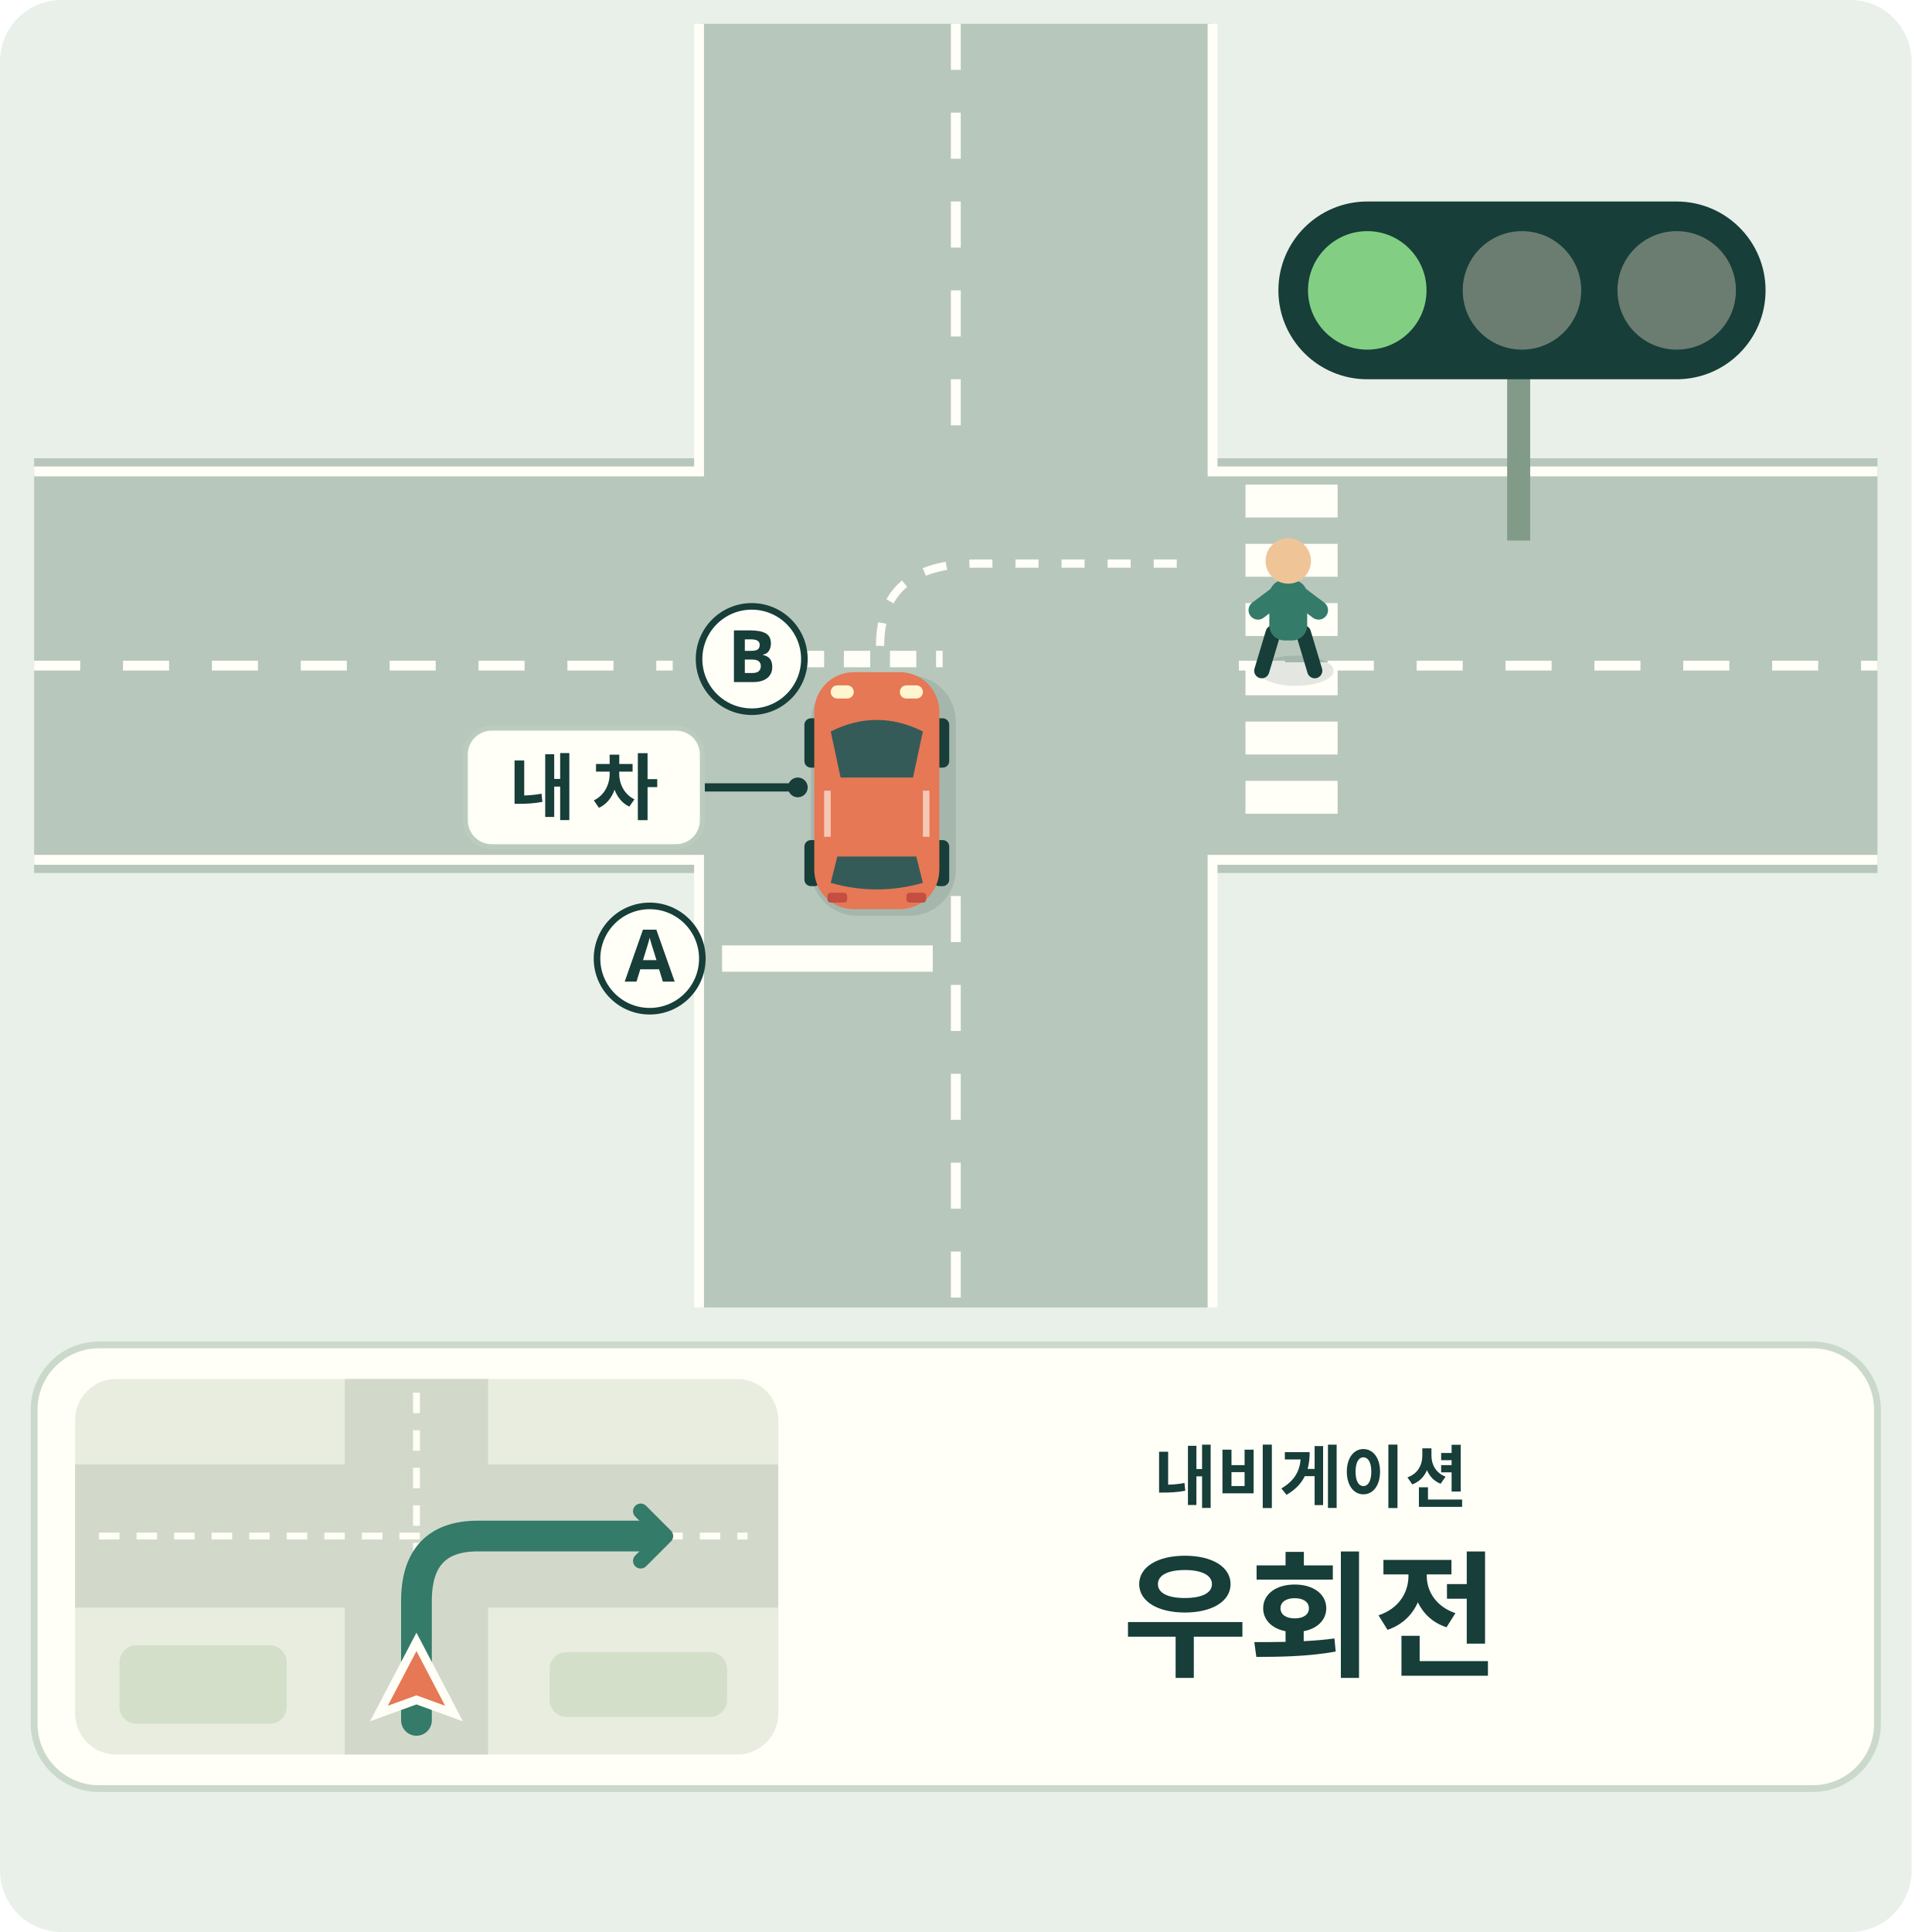
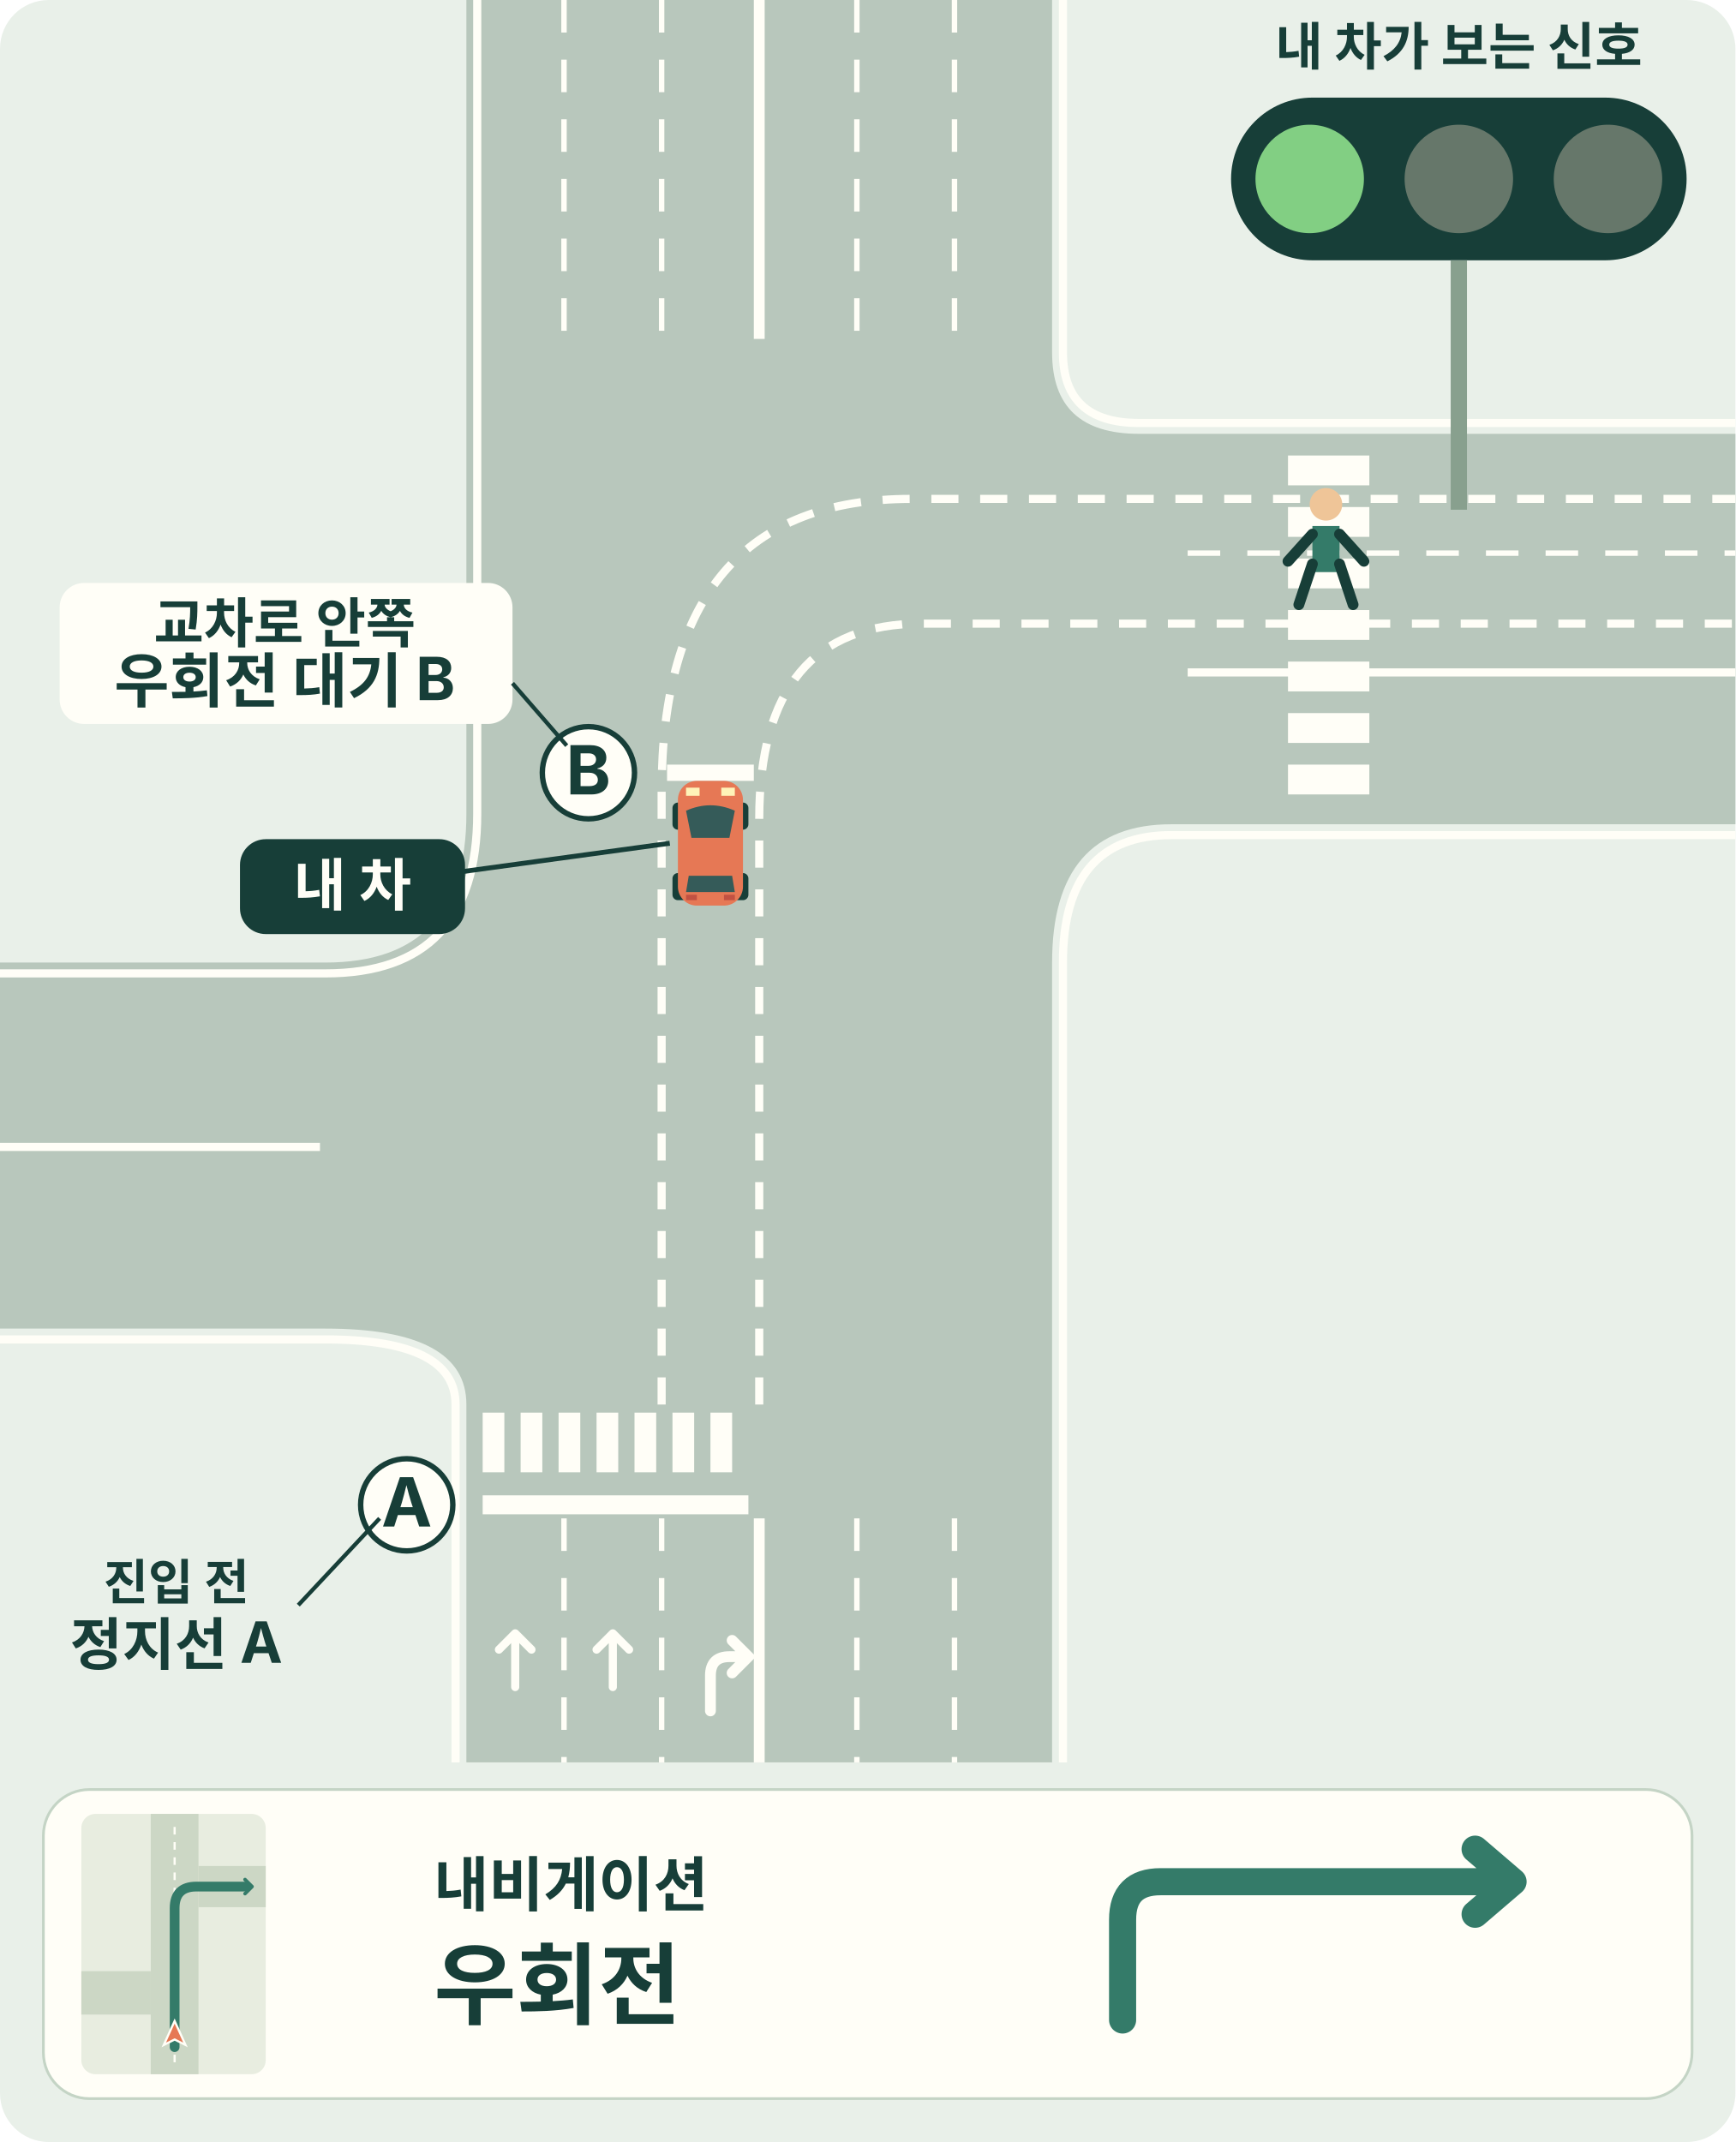
- <svg xmlns="http://www.w3.org/2000/svg" data-question-id="turn-10" viewBox="0 0 560 566" role="img" aria-label="맞은편 차는 없어요. 우회전을 마쳐도 될까요?. 초록 원형 신호. 내비 경로: 우회전" class="scene-art">
-   <rect width="560" height="566" rx="18" fill="#e9f0e9" />
-   <svg width="540" height="390" viewBox="0 0 560 390" x="10" y="0" overflow="hidden">
-     <rect y="132" width="560" height="126" fill="#b8c7bc" />
-     <rect x="202" width="156" height="390" fill="#b8c7bc" />
-     <path d="M0 136h202V0M358 0v136h202M0 254h202v136M358 390V254h202" stroke="#fffef7" stroke-width="3" fill="none" />
-     <path d="M280 0v126M280 265v125M0 195h194M366 195h194" stroke="#fffef7" stroke-width="3" stroke-dasharray="14 13" />
-     <path data-marking="stop-line" data-line-id="A" d="M209 284h64" stroke="#fffef7" stroke-width="8" />
-     <circle cx="187" cy="284" r="16" fill="#fffef7" stroke="#173e38" stroke-width="2" />
-     <text x="187" y="291" font-size="22" fill="#173e38" font-family="Pretendard, 'Noto Sans KR', sans-serif" font-weight="700" text-anchor="middle">A</text>
-     <path data-marking="waiting-guide" data-line-id="B" d="M232 193h44" stroke="#fffef7" stroke-width="5" stroke-dasharray="8 6" />
-     <path d="M257 189q0 -25 29 -25h65" stroke="#fffef7" stroke-width="2.5" stroke-dasharray="7 7" fill="none" />
-     <circle cx="218" cy="193" r="16" fill="#fffef7" stroke="#173e38" stroke-width="2" />
-     <text x="218" y="200" font-size="22" fill="#173e38" font-family="Pretendard, 'Noto Sans KR', sans-serif" font-weight="700" text-anchor="middle">B</text>
-     <g data-vehicle-role="own" data-car-x="256" data-car-y="232" data-car-role="내 차" data-car-side="left" data-car-dy="0" transform="translate(256 232) rotate(0) scale(1)">
-       <rect x="-20" y="-34" width="44" height="73" rx="14" fill="#173e38" opacity=".12" />
-       <rect x="-22" y="-21" width="5" height="15" rx="2" fill="#173e38" />
-       <rect x="17" y="-21" width="5" height="15" rx="2" fill="#173e38" />
-       <rect x="-22" y="16" width="5" height="14" rx="2" fill="#173e38" />
-       <rect x="17" y="16" width="5" height="14" rx="2" fill="#173e38" />
-       <rect x="-19" y="-35" width="38" height="72" rx="12" fill="#e67855" />
-       <path d="M-14 -17q14 -7 28 0l-3 14h-22Z" fill="#355b59" />
-       <path d="M-12 21h24l2 8q-14 4 -28 0Z" fill="#355b59" />
-       <path d="M-15 1v14M15 1v14" stroke="#fffef7" stroke-opacity=".6" stroke-width="2" />
-       <rect x="-14" y="-31" width="7" height="4" rx="2" fill="#fff6cf" />
-       <rect x="7" y="-31" width="7" height="4" rx="2" fill="#fff6cf" />
-       <rect x="-15" y="32" width="6" height="3" rx="1" fill="#c34e41" />
-       <rect x="9" y="32" width="6" height="3" rx="1" fill="#c34e41" />
+ <svg xmlns="http://www.w3.org/2000/svg" data-question-id="turn-10" viewBox="0 0 640 790" role="img" aria-label="B 앞에서 기다렸고 맞은편은 비었어요. 이제 돌까요?. 초록 원형 신호. 내비 경로: 우회전. 넓고 어긋난 교차로. 진입 전 정지선 A와 교차로 깊숙한 우회전 대기 표시 B 사이에 여러 대 길이의 진입 구간이 있음. 내 차는 교차로 깊숙한 B 앞. 우회전 출구의 횡단보도를 보행자가 횡단 중" data-scenario-feature="deep-right-turn" style="font-family:-apple-system,BlinkMacSystemFont,'Apple SD Gothic Neo',sans-serif">
+   <rect width="640" height="790" rx="18" fill="#e9f0e9" />
+   <g data-road-layout="large-offset-intersection" data-entry-line-y="555" data-waiting-line-y="285" data-stage="at-waiting">
+     <path d="M0 355H120Q172 355 172 300V0H388V130Q388 160 420 160H640V304H432Q388 304 388 355V650H172V518Q172 490 120 490H0Z" fill="#b8c7bc" />
+     <path d="M0 359H120Q176 359 176 300V0M392 0V130Q392 156 420 156H640M640 308H432Q392 308 392 355V650M168 650V518Q168 494 120 494H0" fill="none" stroke="#fffef7" stroke-width="3" />
+     <path d="M280 0V125M280 560V650" fill="none" stroke="#fffef7" stroke-width="4" />
+     <path d="M208 0V130M244 0V130M316 0V130M352 0V130M208 560V650M244 560V650M316 560V650M352 560V650" fill="none" stroke="#fffef7" stroke-width="2" stroke-dasharray="12 10" />
+     <path d="M0 423H118M438 248H640" fill="none" stroke="#fffef7" stroke-width="3" />
+     <path d="M438 204H640" fill="none" stroke="#fffef7" stroke-width="2" stroke-dasharray="12 10" />
+     <g data-crosswalk="entry">
+       <rect x="178" y="521" width="8" height="22" fill="#fffef7" />
+       <rect x="192" y="521" width="8" height="22" fill="#fffef7" />
+       <rect x="206" y="521" width="8" height="22" fill="#fffef7" />
+       <rect x="220" y="521" width="8" height="22" fill="#fffef7" />
+       <rect x="234" y="521" width="8" height="22" fill="#fffef7" />
+       <rect x="248" y="521" width="8" height="22" fill="#fffef7" />
+       <rect x="262" y="521" width="8" height="22" fill="#fffef7" />
    </g>
-     <g transform="translate(396 140) rotate(90)">
-       <g fill="#fffef7">
-         <rect x="0" y="0" width="10" height="28" />
-         <rect x="18" y="0" width="10" height="28" />
-         <rect x="36" y="0" width="10" height="28" />
-         <rect x="54" y="0" width="10" height="28" />
-         <rect x="72" y="0" width="10" height="28" />
-         <rect x="90" y="0" width="10" height="28" />
+     <path data-marking="stop-line" data-line-id="A" d="M178 555H276" stroke="#fffef7" stroke-width="7" />
+     <path d="M244 518V292Q244 184 336 184H640" fill="none" stroke="#fffef7" stroke-width="3" stroke-dasharray="10 8" />
+     <path d="M280 518V302Q280 230 340 230H640" fill="none" stroke="#fffef7" stroke-width="3" stroke-dasharray="10 8" />
+     <path data-marking="waiting-guide" data-line-id="B" d="M246 285H278" stroke="#fffef7" stroke-width="6" />
+     <circle cx="150" cy="555" r="17" fill="#fffef7" stroke="#173e38" stroke-width="2" />
+     <text x="150" y="563" font-size="25" fill="#173e38" font-weight="700" text-anchor="middle">A</text>
+     <circle cx="217" cy="285" r="17" fill="#fffef7" stroke="#173e38" stroke-width="2" />
+     <text x="217" y="293" font-size="25" fill="#173e38" font-weight="700" text-anchor="middle">B</text>
+     <path d="M0 17V-16m-10 10 10-10 10 10" fill="none" stroke="#fffef7" stroke-width="5" stroke-linecap="round" stroke-linejoin="round" transform="translate(190 612) rotate(0) scale(0.6)" />
+     <path d="M0 17V-16m-10 10 10-10 10 10" fill="none" stroke="#fffef7" stroke-width="5" stroke-linecap="round" stroke-linejoin="round" transform="translate(226 612) rotate(0) scale(0.6)" />
+     <path d="M262 631v-13q0-7 7-7h7m-6-6 6 6-6 6" fill="none" stroke="#fffef7" stroke-width="4" stroke-linecap="round" />
+     <text x="65" y="590" font-size="18" fill="#173e38" font-weight="700" text-anchor="middle">진입 전</text>
+     <text x="65" y="614" font-size="21" fill="#173e38" font-weight="700" text-anchor="middle">정지선 A</text>
+     <path d="M110 592L140 560" fill="none" stroke="#173e38" stroke-width="1.5" />
+     <rect x="22" y="215" width="167" height="52" rx="9" fill="#fffef7" />
+     <text x="105" y="237" font-size="20" fill="#173e38" font-weight="700" text-anchor="middle">교차로 안쪽</text>
+     <text x="105" y="259" font-size="22" fill="#173e38" font-weight="700" text-anchor="middle">우회전 대기 B</text>
+     <path d="M189 252L209 275" fill="none" stroke="#173e38" stroke-width="1.5" />
+   </g>
+   <g data-crosswalk="turn-exit">
+     <rect x="475" y="168" width="30" height="11" fill="#fffef7" />
+     <rect x="475" y="187" width="30" height="11" fill="#fffef7" />
+     <rect x="475" y="206" width="30" height="11" fill="#fffef7" />
+     <rect x="475" y="225" width="30" height="11" fill="#fffef7" />
+     <rect x="475" y="244" width="30" height="11" fill="#fffef7" />
+     <rect x="475" y="263" width="30" height="11" fill="#fffef7" />
+     <rect x="475" y="282" width="30" height="11" fill="#fffef7" />
+   </g>
+   <g data-pedestrian="crossing" transform="translate(489 200)">
+     <circle cy="-14" r="6" fill="#efc598" />
+     <path d="M-5-6h10v17H-5Z" fill="#347b69" />
+     <path d="M-5 8l-5 15m15-15 5 15M-5-3l-9 10M5-3l9 10" stroke="#173e38" stroke-width="4" stroke-linecap="round" />
+   </g>
+   <g data-vehicle-role="own" data-car-x="262" data-car-y="311" data-car-length="46" transform="translate(262 311) rotate(0)">
+     <rect x="-14" y="-15" width="28" height="10" rx="2" fill="#173e38" />
+     <rect x="-14" y="11" width="28" height="10" rx="2" fill="#173e38" />
+     <rect x="-12" y="-23" width="24" height="46" rx="7" fill="#e67855" />
+     <path d="M-9 -12q9-4 18 0l-2 10h-14ZM-8 12h16l1 6h-18Z" fill="#355b59" />
+     <path d="M-9 -19h5m8 0h5" stroke="#fff3b8" stroke-width="3" />
+     <path d="M-9 20h4m10 0h4" stroke="#c25142" stroke-width="2" />
+   </g>
+   <g>
+     <path d="M130 327L247 311" fill="none" stroke="#173e38" stroke-width="1.8" />
+     <rect x="89" y="310" width="82" height="34" rx="9" fill="#173e38" stroke="#173e38" />
+     <text x="130" y="334" font-size="21" fill="#173e38" font-weight="700" text-anchor="middle" style="fill:#fffef7">내 차</text>
+   </g>
+   <g data-signal-type="road" transform="translate(454 36)">
+     <rect width="168" height="60" rx="30" fill="#173e38" />
+     <circle cx="29" cy="30" r="20" fill="#82cf83" />
+     <circle cx="84" cy="30" r="20" fill="#66776a" />
+     <circle cx="139" cy="30" r="20" fill="#66776a" />
+     <path d="M84 60v92" stroke="#88a08e" stroke-width="6" />
+     <text x="84" y="-12" font-size="19" fill="#173e38" font-weight="700" text-anchor="middle">내 차가 보는 신호</text>
+   </g>
+   <g data-navigation="offset-junction" transform="translate(16 660)">
+     <rect width="608" height="114" rx="17" fill="#fffef7" stroke="#c4d4c5" />
+     <g transform="translate(14 9) scale(.4)">
+       <g>
+         <rect width="170" height="240" rx="13" fill="#e8ede0" />
+         <rect x="64" width="44" height="240" fill="#ccd7c5" />
+         <path d="M108 48H170V86H108M0 145H64V185H0" fill="#ccd7c5" />
+         <path d="M86 12V230" stroke="#fffef7" stroke-width="2" stroke-dasharray="7 7" />
+         <path d="M86 215V87Q86 67 106 67H150" fill="none" stroke="#347b69" stroke-width="9" stroke-linecap="round" />
+         <path d="M0 17V-16m-10 10 10-10 10 10" fill="none" stroke="#347b69" stroke-width="5" stroke-linecap="round" stroke-linejoin="round" transform="translate(147 67) rotate(90) scale(0.65)" />
+         <path d="M86 191l-10 22 10-5 10 5Z" fill="#e67855" stroke="#fffef7" stroke-width="2" />
      </g>
    </g>
-     <g transform="translate(381 177) scale(1.15)">
-       <ellipse cx="2" cy="17" rx="10" ry="4" fill="#173e38" opacity=".12" />
-       <path d="M-4 7l-3 10M4 7l3 10" stroke="#173e38" stroke-width="4" stroke-linecap="round" />
-       <path d="M-8 1l8 -6 8 6" fill="none" stroke="#347b69" stroke-width="5" stroke-linecap="round" />
-       <rect x="-5" y="-7" width="10" height="16" rx="4" fill="#347b69" />
-       <circle cy="-12" r="6" fill="#efc598" />
-     </g>
-     <g data-signal-type="road" transform="translate(378 54)">
-       <path d="M73 48v55" stroke="#819b88" stroke-width="7" />
-       <rect width="148" height="54" rx="27" fill="#173e38" />
-       <circle cx="27" cy="27" r="18" fill="#82cf83" />
-       <circle cx="74" cy="27" r="18" fill="#6b7d70" />
-       <circle cx="121" cy="27" r="18" fill="#6b7d70" />
-     </g>
-     <g class="vehicle-callout">
-       <path d="M203 232L232 232" stroke="#173e38" stroke-width="2.5" />
-       <circle cx="232" cy="232" r="3" fill="#173e38" />
-       <rect x="131" y="214" width="72" height="36" rx="8" fill="#fffef7" stroke="#bacdbd" stroke-width="1.5" />
-       <text x="167" y="240" font-size="22" fill="#173e38" font-family="Pretendard, 'Noto Sans KR', sans-serif" font-weight="700" text-anchor="middle">내 차</text>
-     </g>
-   </svg>
-   <g transform="translate(10 394)">
-     <rect width="540" height="130" rx="19" fill="#fffef7" stroke="#cbd9cb" stroke-width="2" />
-     <rect x="12" y="10" width="206" height="110" rx="12" fill="#e9ede0" />
-     <rect x="91" y="10" width="42" height="110" fill="#d2d9cb" />
-     <rect x="12" y="35" width="206" height="42" fill="#d2d9cb" />
-     <path d="M112 14v100M19 56h190" stroke="#fffef7" stroke-width="2" stroke-dasharray="6 5" />
-     <rect x="25" y="88" width="49" height="23" rx="5" fill="#d3dfc9" />
-     <rect x="151" y="90" width="52" height="19" rx="5" fill="#d3dfc9" />
-     <path d="M112 110V75Q112 56 130 56H177" fill="none" stroke="#347b69" stroke-width="9" stroke-linecap="round" stroke-linejoin="round" />
-     <g transform="translate(176 56) rotate(90) scale(0.56)">
-       <path d="M0 17v-32M-13 -3L0 -16 13 -3" fill="none" stroke="#347b69" stroke-width="8" stroke-linecap="round" stroke-linejoin="round" />
-     </g>
-     <path d="M112 87l-11 21 11 -4 11 4Z" fill="#e67855" stroke="#fffef7" stroke-width="2.5" />
-     <text x="374" y="46" font-size="20" fill="#173e38" font-family="Pretendard, 'Noto Sans KR', sans-serif" font-weight="700" text-anchor="middle">내비게이션</text>
-     <text x="374" y="94" font-size="40" fill="#173e38" font-family="Pretendard, 'Noto Sans KR', sans-serif" font-weight="700" text-anchor="middle">우회전</text>
+     <text x="144" y="43" font-size="22" fill="#173e38" font-weight="700">내비게이션</text>
+     <text x="144" y="84" font-size="33" fill="#173e38" font-weight="700">우회전</text>
+     <path d="M398 85V48q0-14 14-14h130m-14-12 14 12-14 12" fill="none" stroke="#347b69" stroke-width="10" stroke-linecap="round" stroke-linejoin="round" />
  </g>
</svg>
